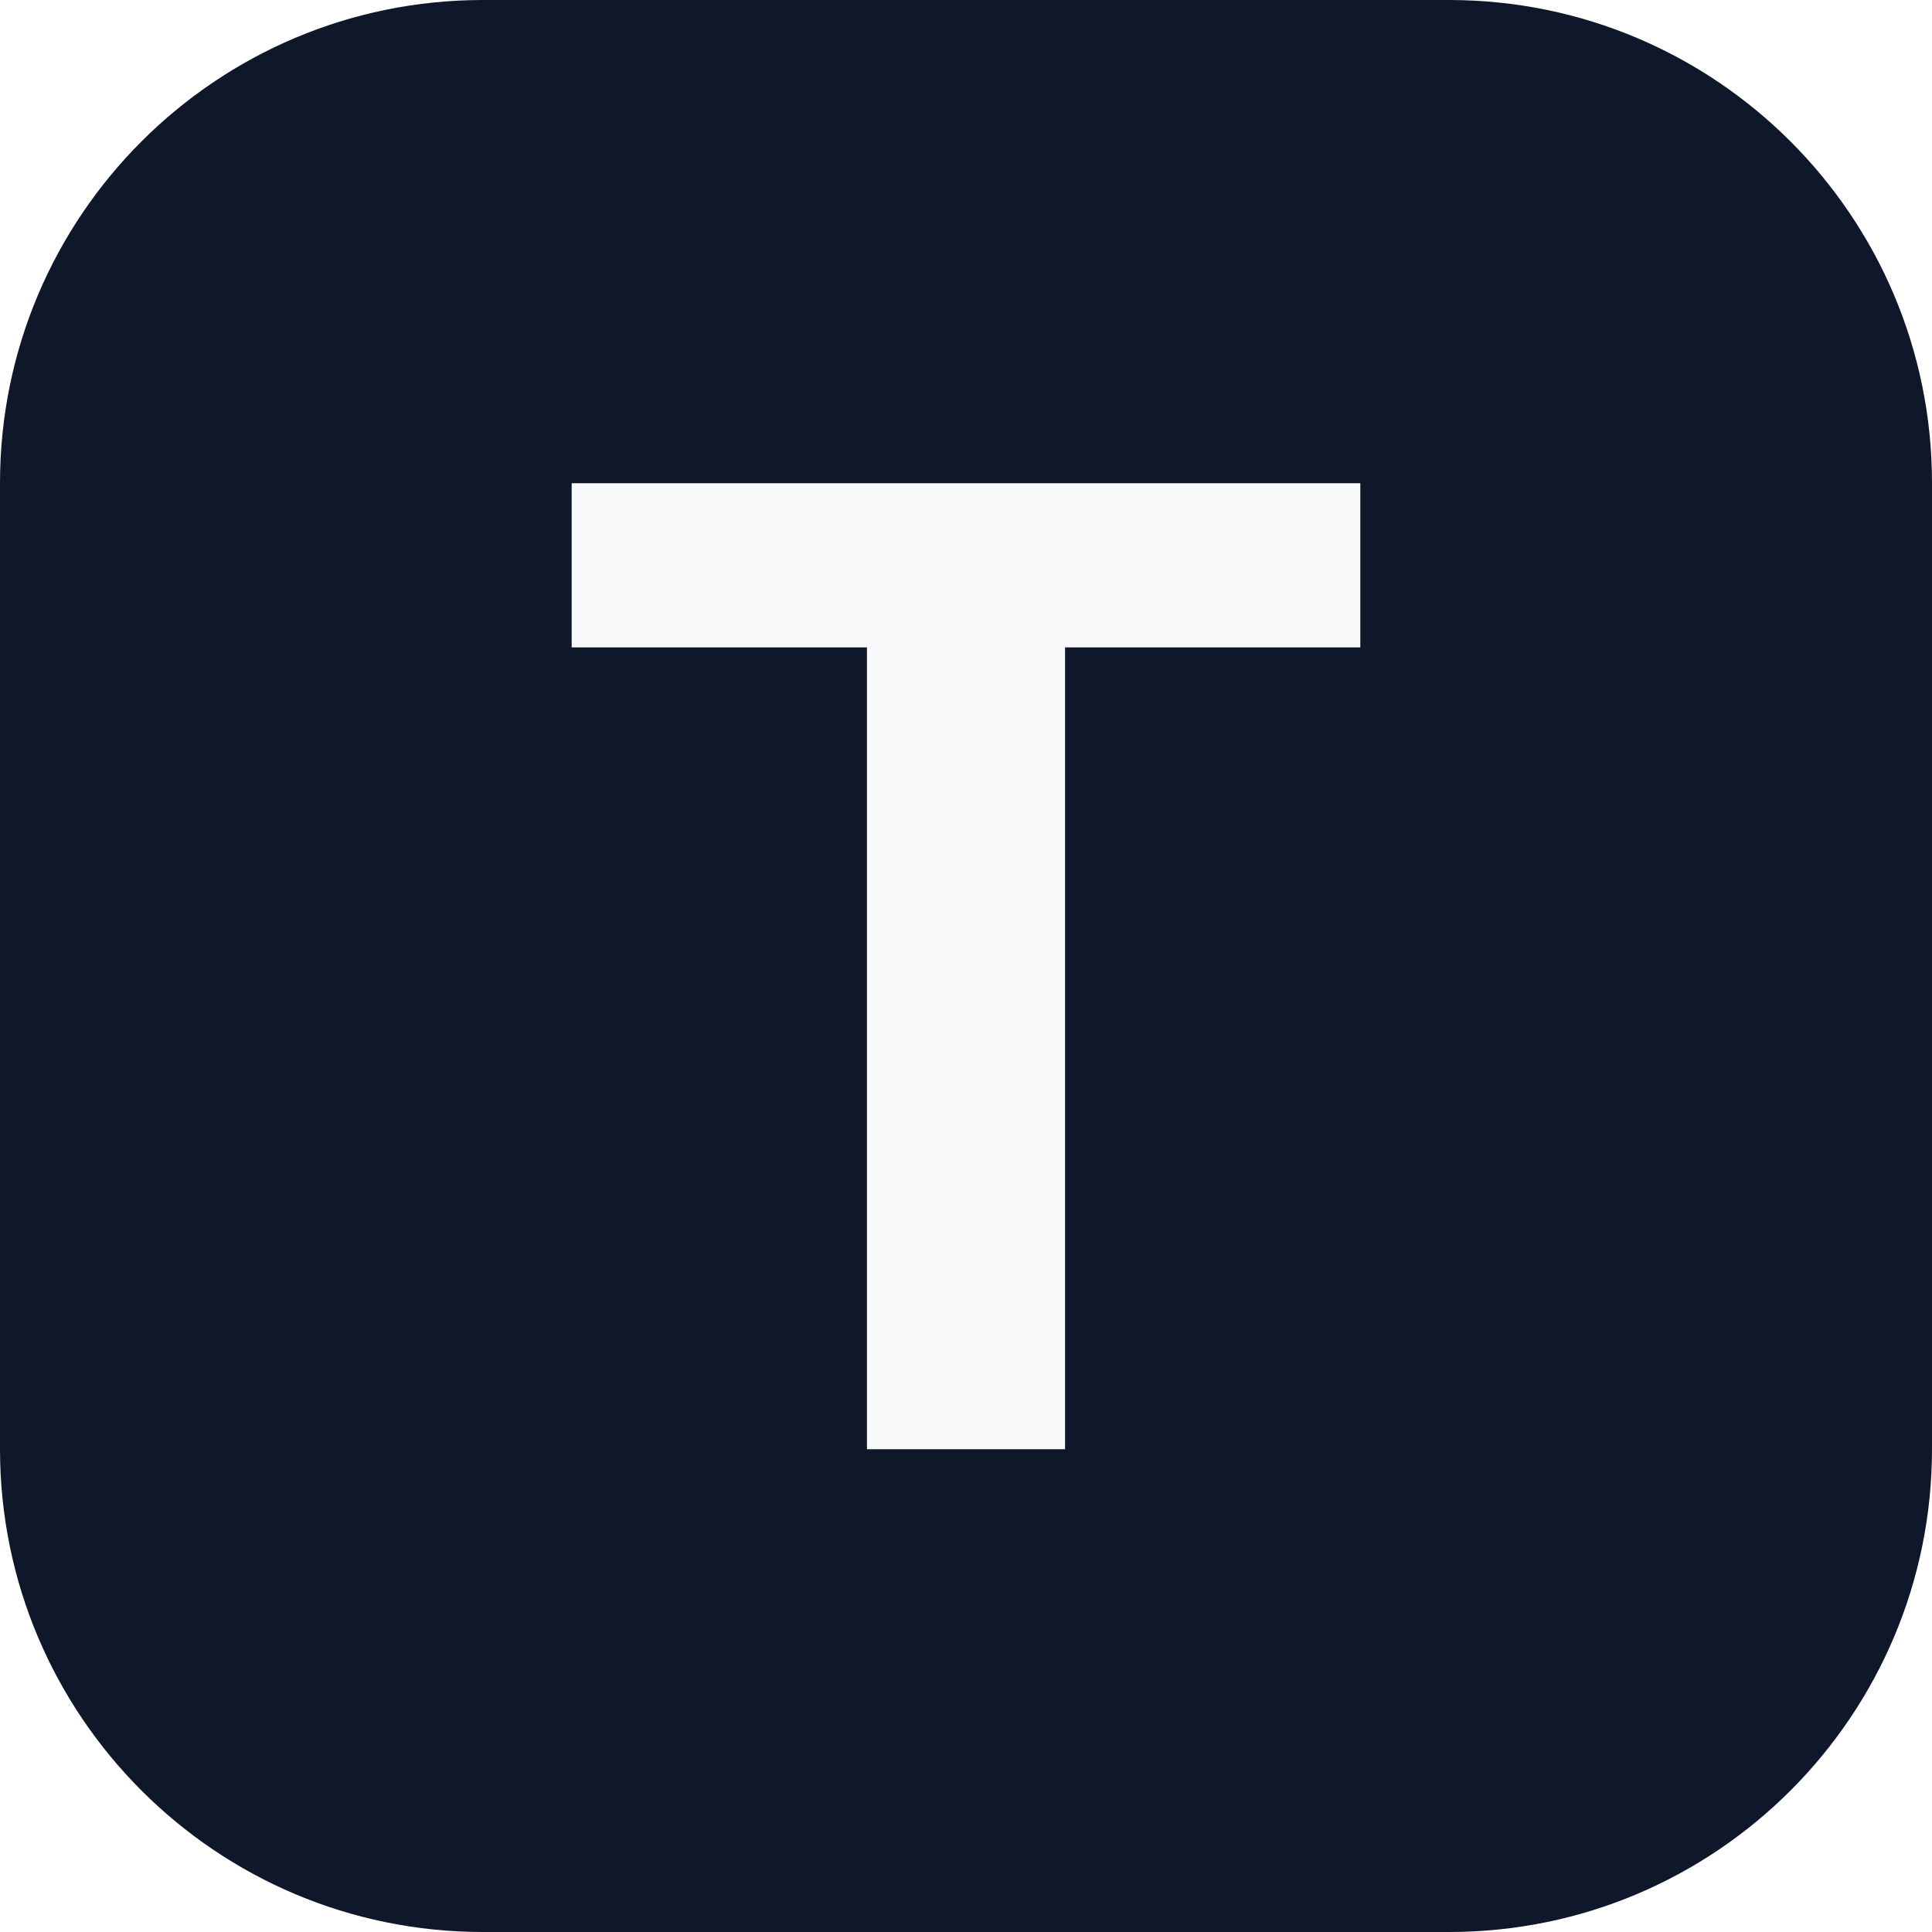
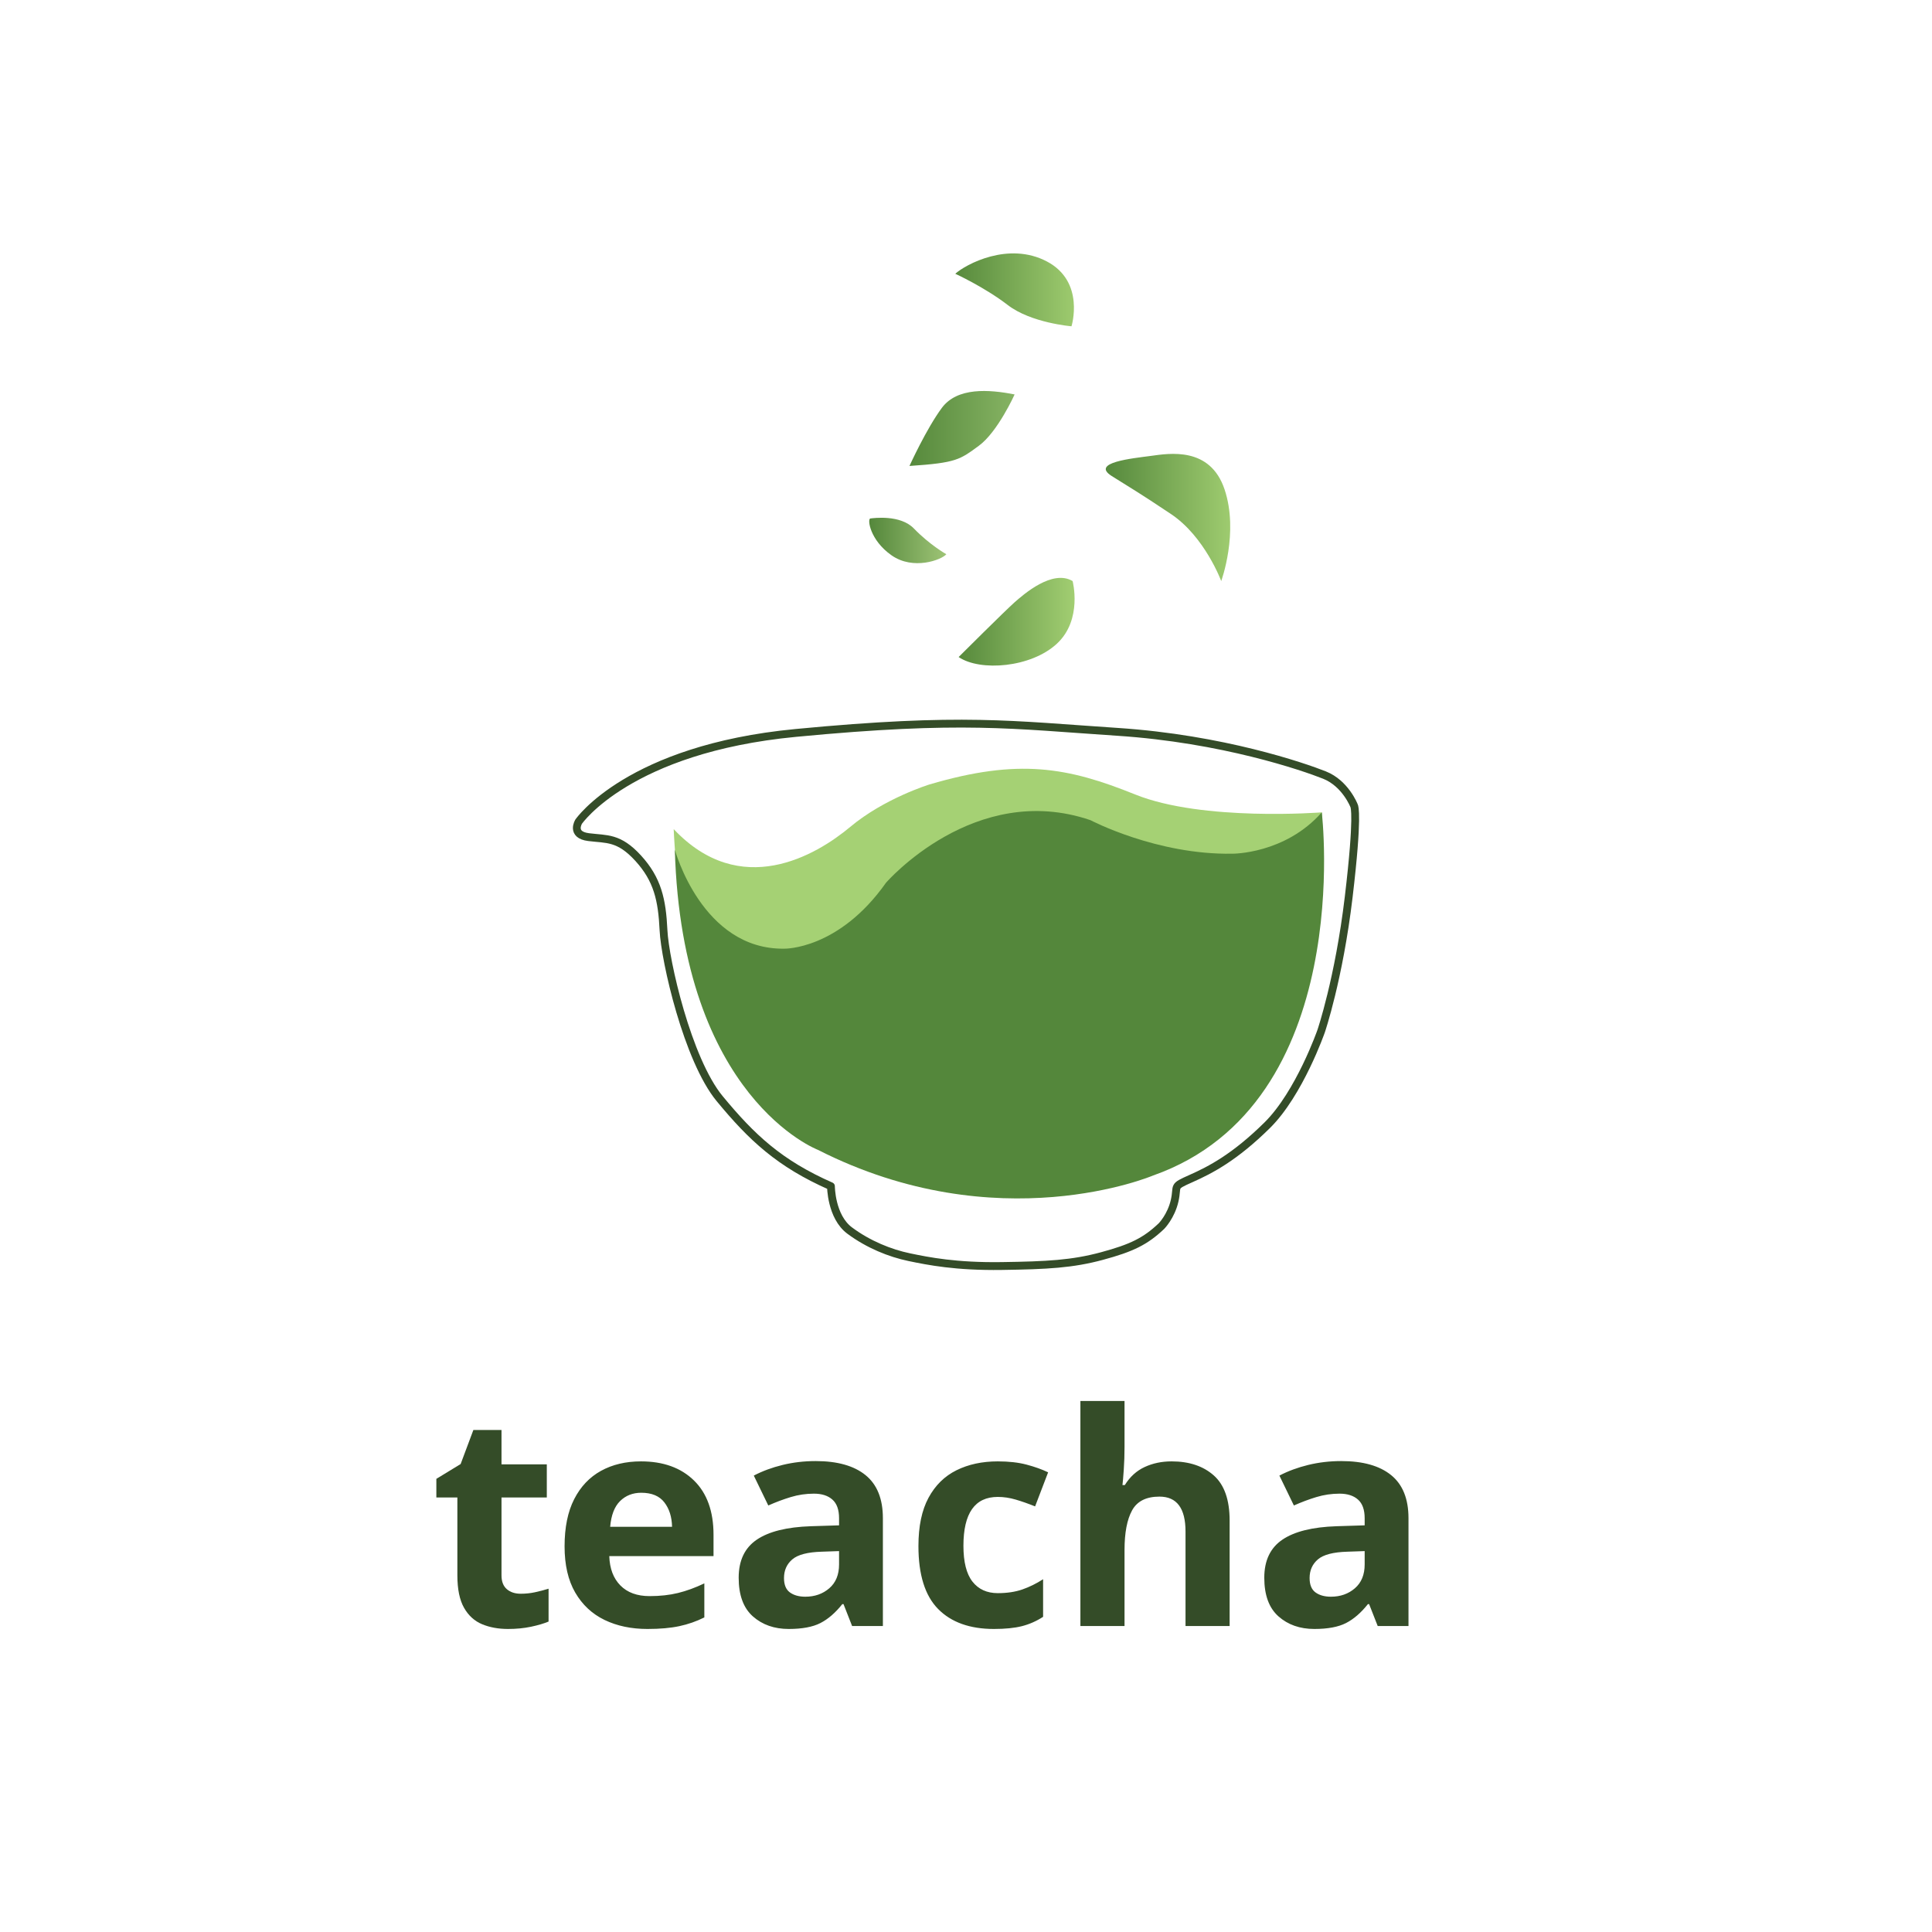
- <svg xmlns="http://www.w3.org/2000/svg" viewBox="0 0 32 32">
-   <rect width="32" height="32" rx="8" fill="#0f172a" />
-   <text x="50%" y="50%" dominant-baseline="central" text-anchor="middle" font-family="-apple-system, BlinkMacSystemFont, Inter, sans-serif" font-size="22" font-weight="700" fill="#f8fafc">T</text>
+ <svg xmlns="http://www.w3.org/2000/svg" width="32" height="32" viewBox="0 0 1729 1729" version="1.1" xml:space="preserve" style="fill-rule:evenodd;clip-rule:evenodd;stroke-linecap:round;stroke-linejoin:round;stroke-miterlimit:1.5;">
+   <g transform="matrix(1.031678,0,0,1.031678,51.17947,-65.52955)">
+     <g transform="matrix(256.863,0,0,256.863,1269.283,1474)">
+         </g>
+     <text x="323px" y="1474px" style="font-family:'Poppins-Bold', 'Poppins';font-weight:700;font-size:256.863px;fill:rgb(52,76,40);">t<tspan x="428.571px 588.083px 763.777px 920.463px 1094.873px " y="1474px 1474px 1474px 1474px 1474px ">eacha</tspan>
+     </text>
+   </g>
+   <g transform="matrix(1,0,0,1,-5.093238,-3)">
+     <path d="M860,248C860,248 886.1,259.929 907,276C927.9,292.071 964,295 964,295C964,295 976.456,255.176 942,237C907.544,218.824 869.24,239.649 860,248Z" style="fill:url(#_Linear1);" />
+   </g>
+   <g transform="matrix(1,0,0,1,-5.093238,-3)">
+     <path d="M819,420C819,420 834.235,386.506 848,368C861.765,349.494 890,351.426 913.097,356C913.097,356 897.989,389.617 881,402C864.011,414.383 861.095,417.213 819,420Z" style="fill:url(#_Linear2);" />
+   </g>
+   <g transform="matrix(1,0,0,1,-5.093238,-3)">
+     <path d="M852,499C852,499 837.126,490.646 823,476C810.777,463.327 786.891,466.658 784,467C781.109,467.342 783.561,486.404 803,500C822.439,513.596 847.761,504.048 852,499Z" style="fill:url(#_Linear3);" />
+   </g>
+   <g transform="matrix(1,0,0,1,-5.093238,-3)">
+     <path d="M1098,523C1098,523 1083.303,483.236 1053,463C1022.697,442.764 1019.212,441.124 1000,429C980.788,416.876 1018.487,413.233 1035,411C1051.513,408.767 1088.066,402.414 1101,441C1113.934,479.586 1098,523 1098,523Z" style="fill:url(#_Linear4);" />
+   </g>
+   <g transform="matrix(1,0,0,1,-5.093238,-3)">
+     <path d="M863,591C863,591 904.892,549.219 913.097,542C921.301,534.781 946.949,512.3 965,523C965,523 974.138,557.47 951,579C927.862,600.53 882.303,604.138 863,591Z" style="fill:url(#_Linear5);" />
+   </g>
+   <g transform="matrix(0.985848,0,0,0.991828,12.14282,7.276125)">
+     <path d="M742,1063C742,1063 742.048,1090.455 759,1103C775.952,1115.545 795.621,1123.395 813,1127C830.379,1130.605 855.55,1135.601 897,1135C938.45,1134.399 961.04,1133.235 988,1126C1014.96,1118.765 1027.386,1112.765 1042,1099C1042,1099 1050.792,1090.175 1054,1076C1057.208,1061.825 1051.341,1063.804 1069,1056C1086.659,1048.196 1108.662,1036.799 1138,1008C1167.338,979.201 1187,923 1187,923C1187,923 1203.125,876.039 1212,802C1220.875,727.961 1217.121,720.441 1217,720C1216.879,719.559 1209.031,699.523 1190,692C1170.969,684.477 1097.533,659.252 1002,653C906.467,646.748 861.5,639.618 710,654C558.5,668.382 513,734 513,734C513,734 505.49,745.917 522,748C538.51,750.083 549.401,747.853 567,767C584.599,786.147 588.692,804.561 590,832C591.308,859.439 611.835,948.896 641,984C670.165,1019.104 695.186,1042.504 742,1063Z" style="fill:none;stroke:rgb(52,76,40);stroke-width:7.08px;" />
+   </g>
+   <g transform="matrix(1,0,0,1,-0.093238,1)">
+     <path d="M603,741C603,741 608.706,894.663 654,949C699.294,1003.337 718.262,1042.569 864.593,1068C864.593,1068 976.143,1081.317 1049.368,1041C1122.593,1000.683 1131.845,966.923 1149,934C1166.155,901.077 1186.615,832.224 1183,726C1183,726 1076.451,734.379 1016,710C955.549,685.621 911.787,677.493 832,701C832,701 791.697,713.327 761,739C730.303,764.673 662.757,804.397 603,741Z" style="fill:rgb(165,209,116);" />
+   </g>
+   <g transform="matrix(1,0,0,1,-0.093238,0)">
+     <path d="M604.013,760.331C604.013,760.331 628.2,850.075 702,849C702,849 750.58,850.083 793,790C793,790 872.201,698.51 976,734C976,734 1035.227,765.187 1103,764C1103,764 1150.018,764.393 1183,727C1183,727 1214.37,987.698 1032,1052C1032,1052 893.173,1110.943 732,1029C732,1029 610.316,982.823 604.013,760.331Z" style="fill:rgb(84,135,59);" />
+   </g>
+   <defs>
+     <linearGradient id="_Linear1" x1="0" y1="0" x2="1" y2="0" gradientUnits="userSpaceOnUse" gradientTransform="matrix(106.1933,0,0,65.22877,860,262.3856)">
+       <stop offset="0" style="stop-color:rgb(87,138,61);stop-opacity:1" />
+       <stop offset="1" style="stop-color:rgb(157,202,110);stop-opacity:1" />
+     </linearGradient>
+     <linearGradient id="_Linear2" x1="0" y1="0" x2="1" y2="0" gradientUnits="userSpaceOnUse" gradientTransform="matrix(94.09664,0,0,67.0933,819,386.4534)">
+       <stop offset="0" style="stop-color:rgb(86,137,60);stop-opacity:1" />
+       <stop offset="1" style="stop-color:rgb(134,179,99);stop-opacity:1" />
+     </linearGradient>
+     <linearGradient id="_Linear3" x1="0" y1="0" x2="1" y2="0" gradientUnits="userSpaceOnUse" gradientTransform="matrix(69.00835,0,0,40.63593,782.9917,486.6725)">
+       <stop offset="0" style="stop-color:rgb(84,135,59);stop-opacity:1" />
+       <stop offset="1" style="stop-color:rgb(158,196,118);stop-opacity:1" />
+     </linearGradient>
+     <linearGradient id="_Linear4" x1="0" y1="0" x2="1" y2="0" gradientUnits="userSpaceOnUse" gradientTransform="matrix(111.3877,0,0,113.8032,994.6742,466.0984)">
+       <stop offset="0" style="stop-color:rgb(86,137,61);stop-opacity:1" />
+       <stop offset="1" style="stop-color:rgb(158,203,111);stop-opacity:1" />
+     </linearGradient>
+     <linearGradient id="_Linear5" x1="0" y1="0" x2="1" y2="0" gradientUnits="userSpaceOnUse" gradientTransform="matrix(103.7795,0,0,78.49989,863,559.4112)">
+       <stop offset="0" style="stop-color:rgb(86,137,60);stop-opacity:1" />
+       <stop offset="1" style="stop-color:rgb(162,206,114);stop-opacity:1" />
+     </linearGradient>
+   </defs>
</svg>
